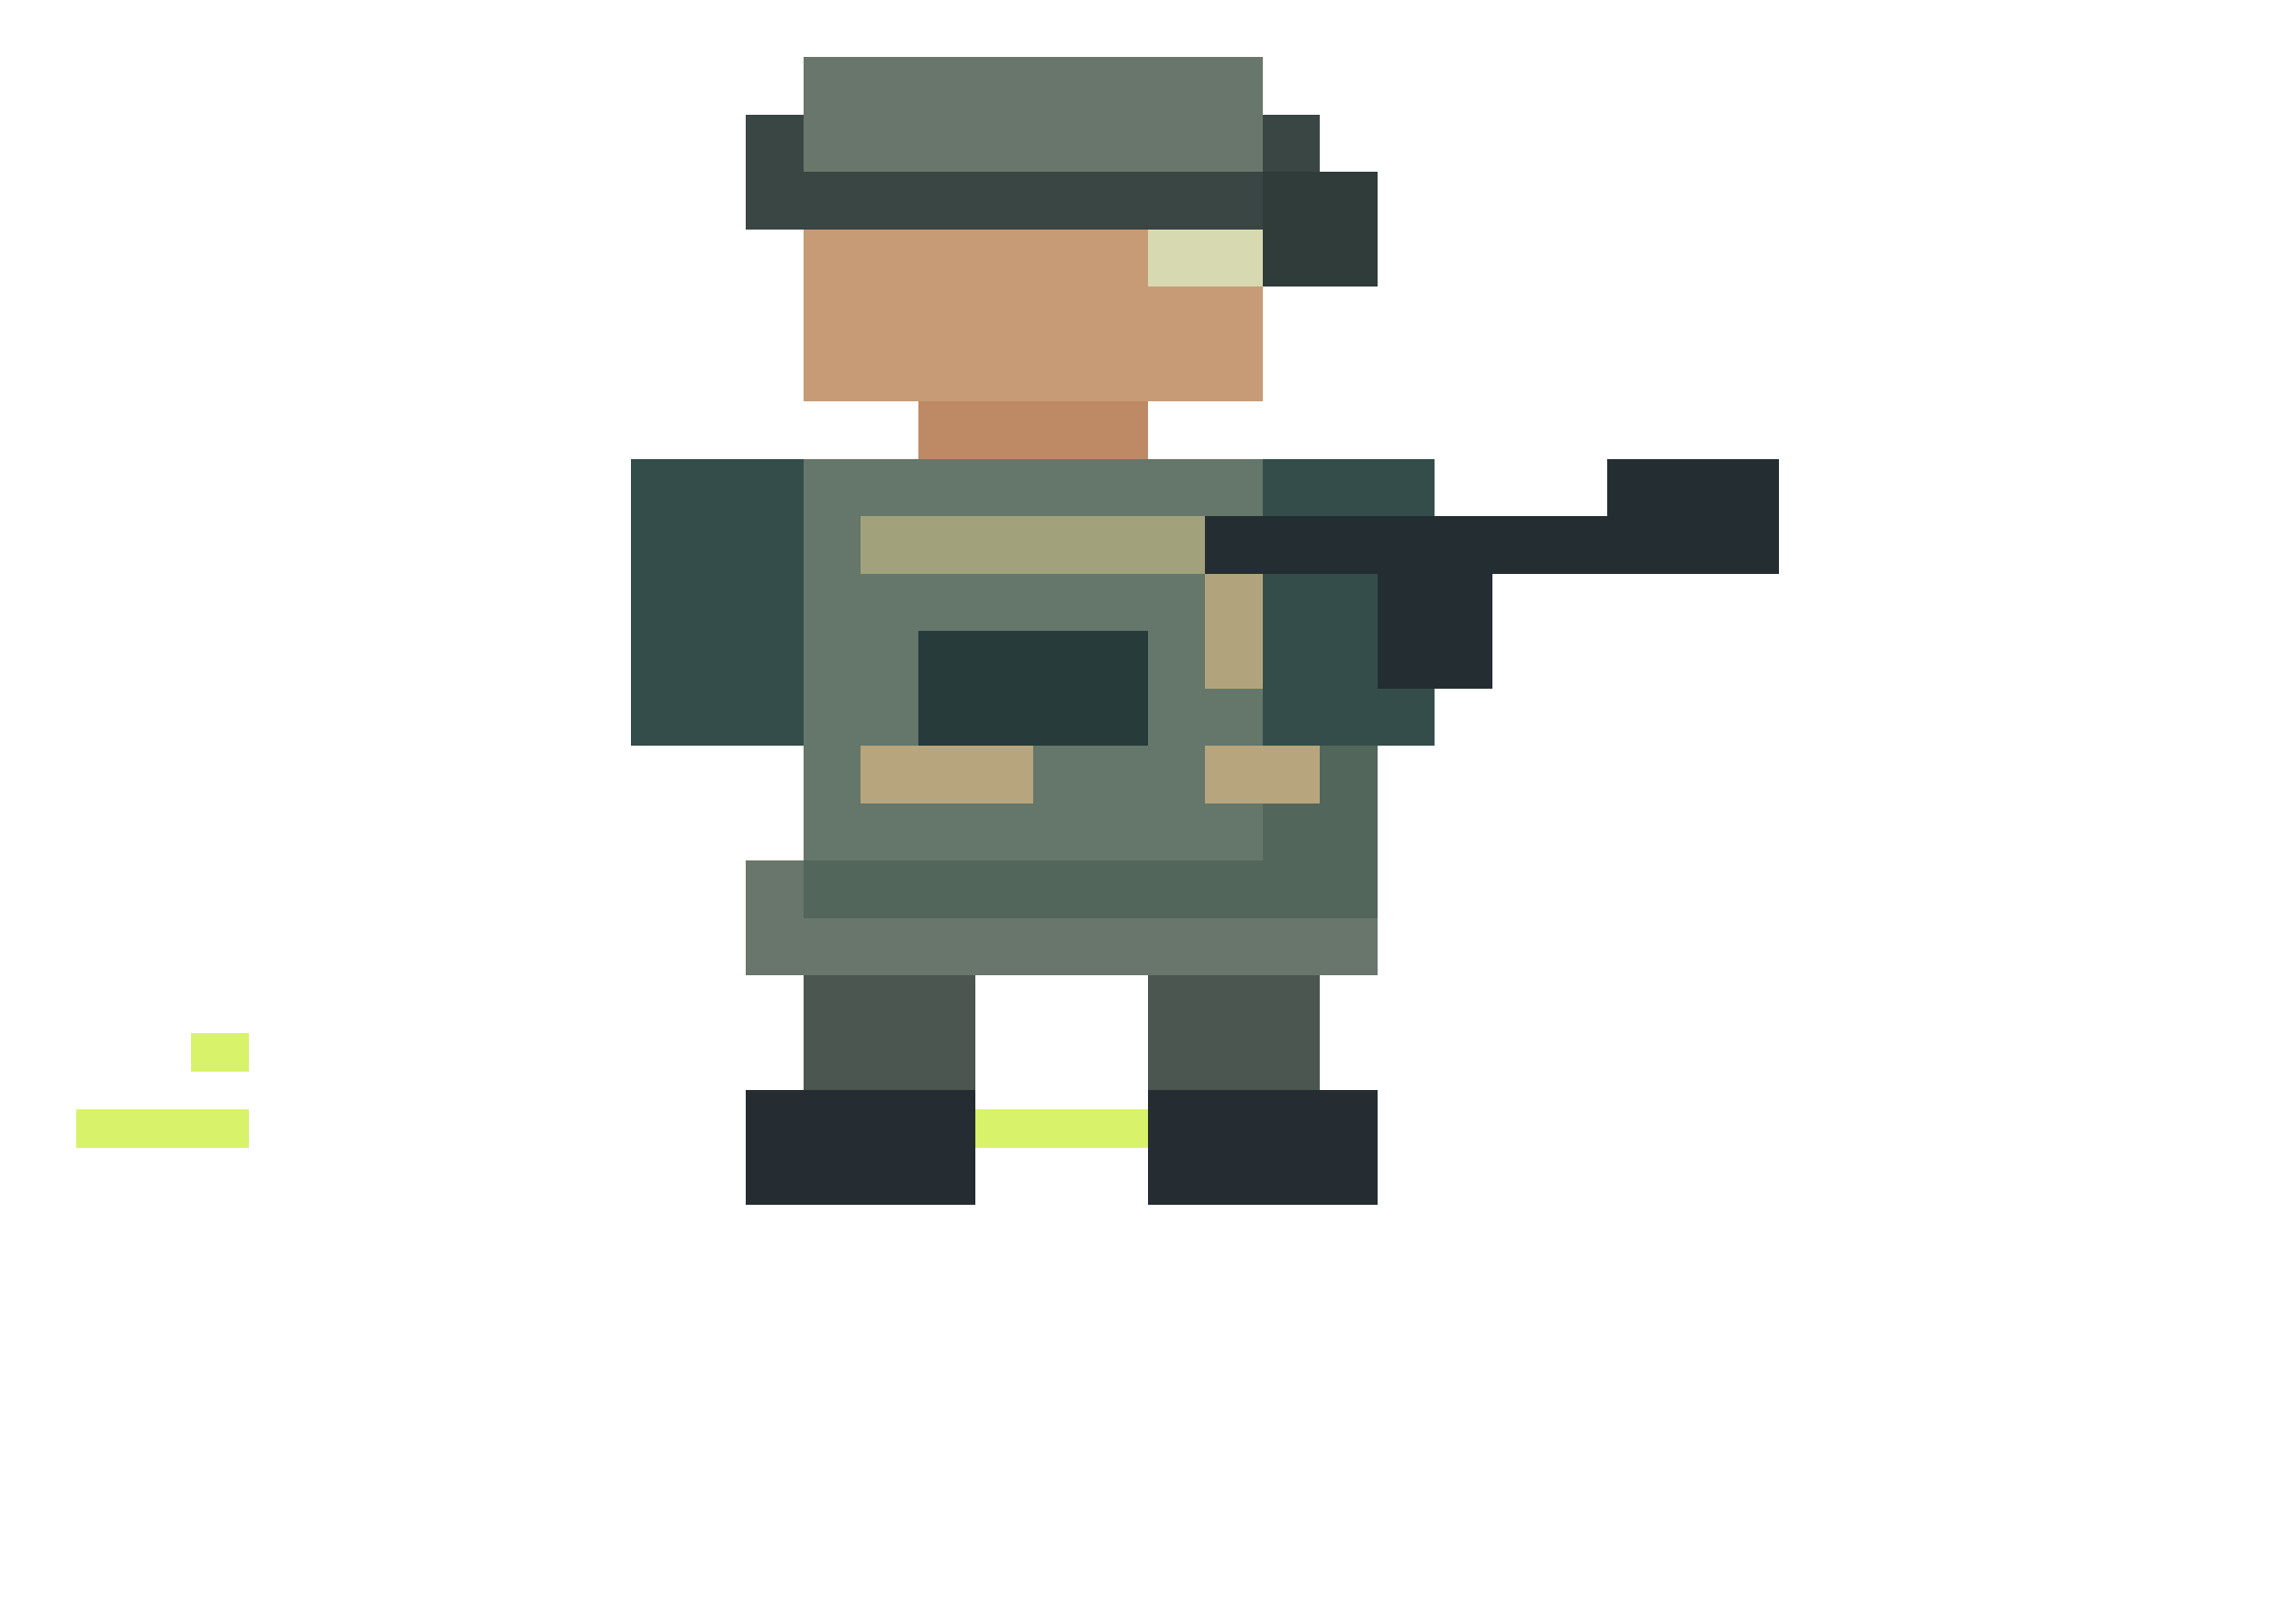
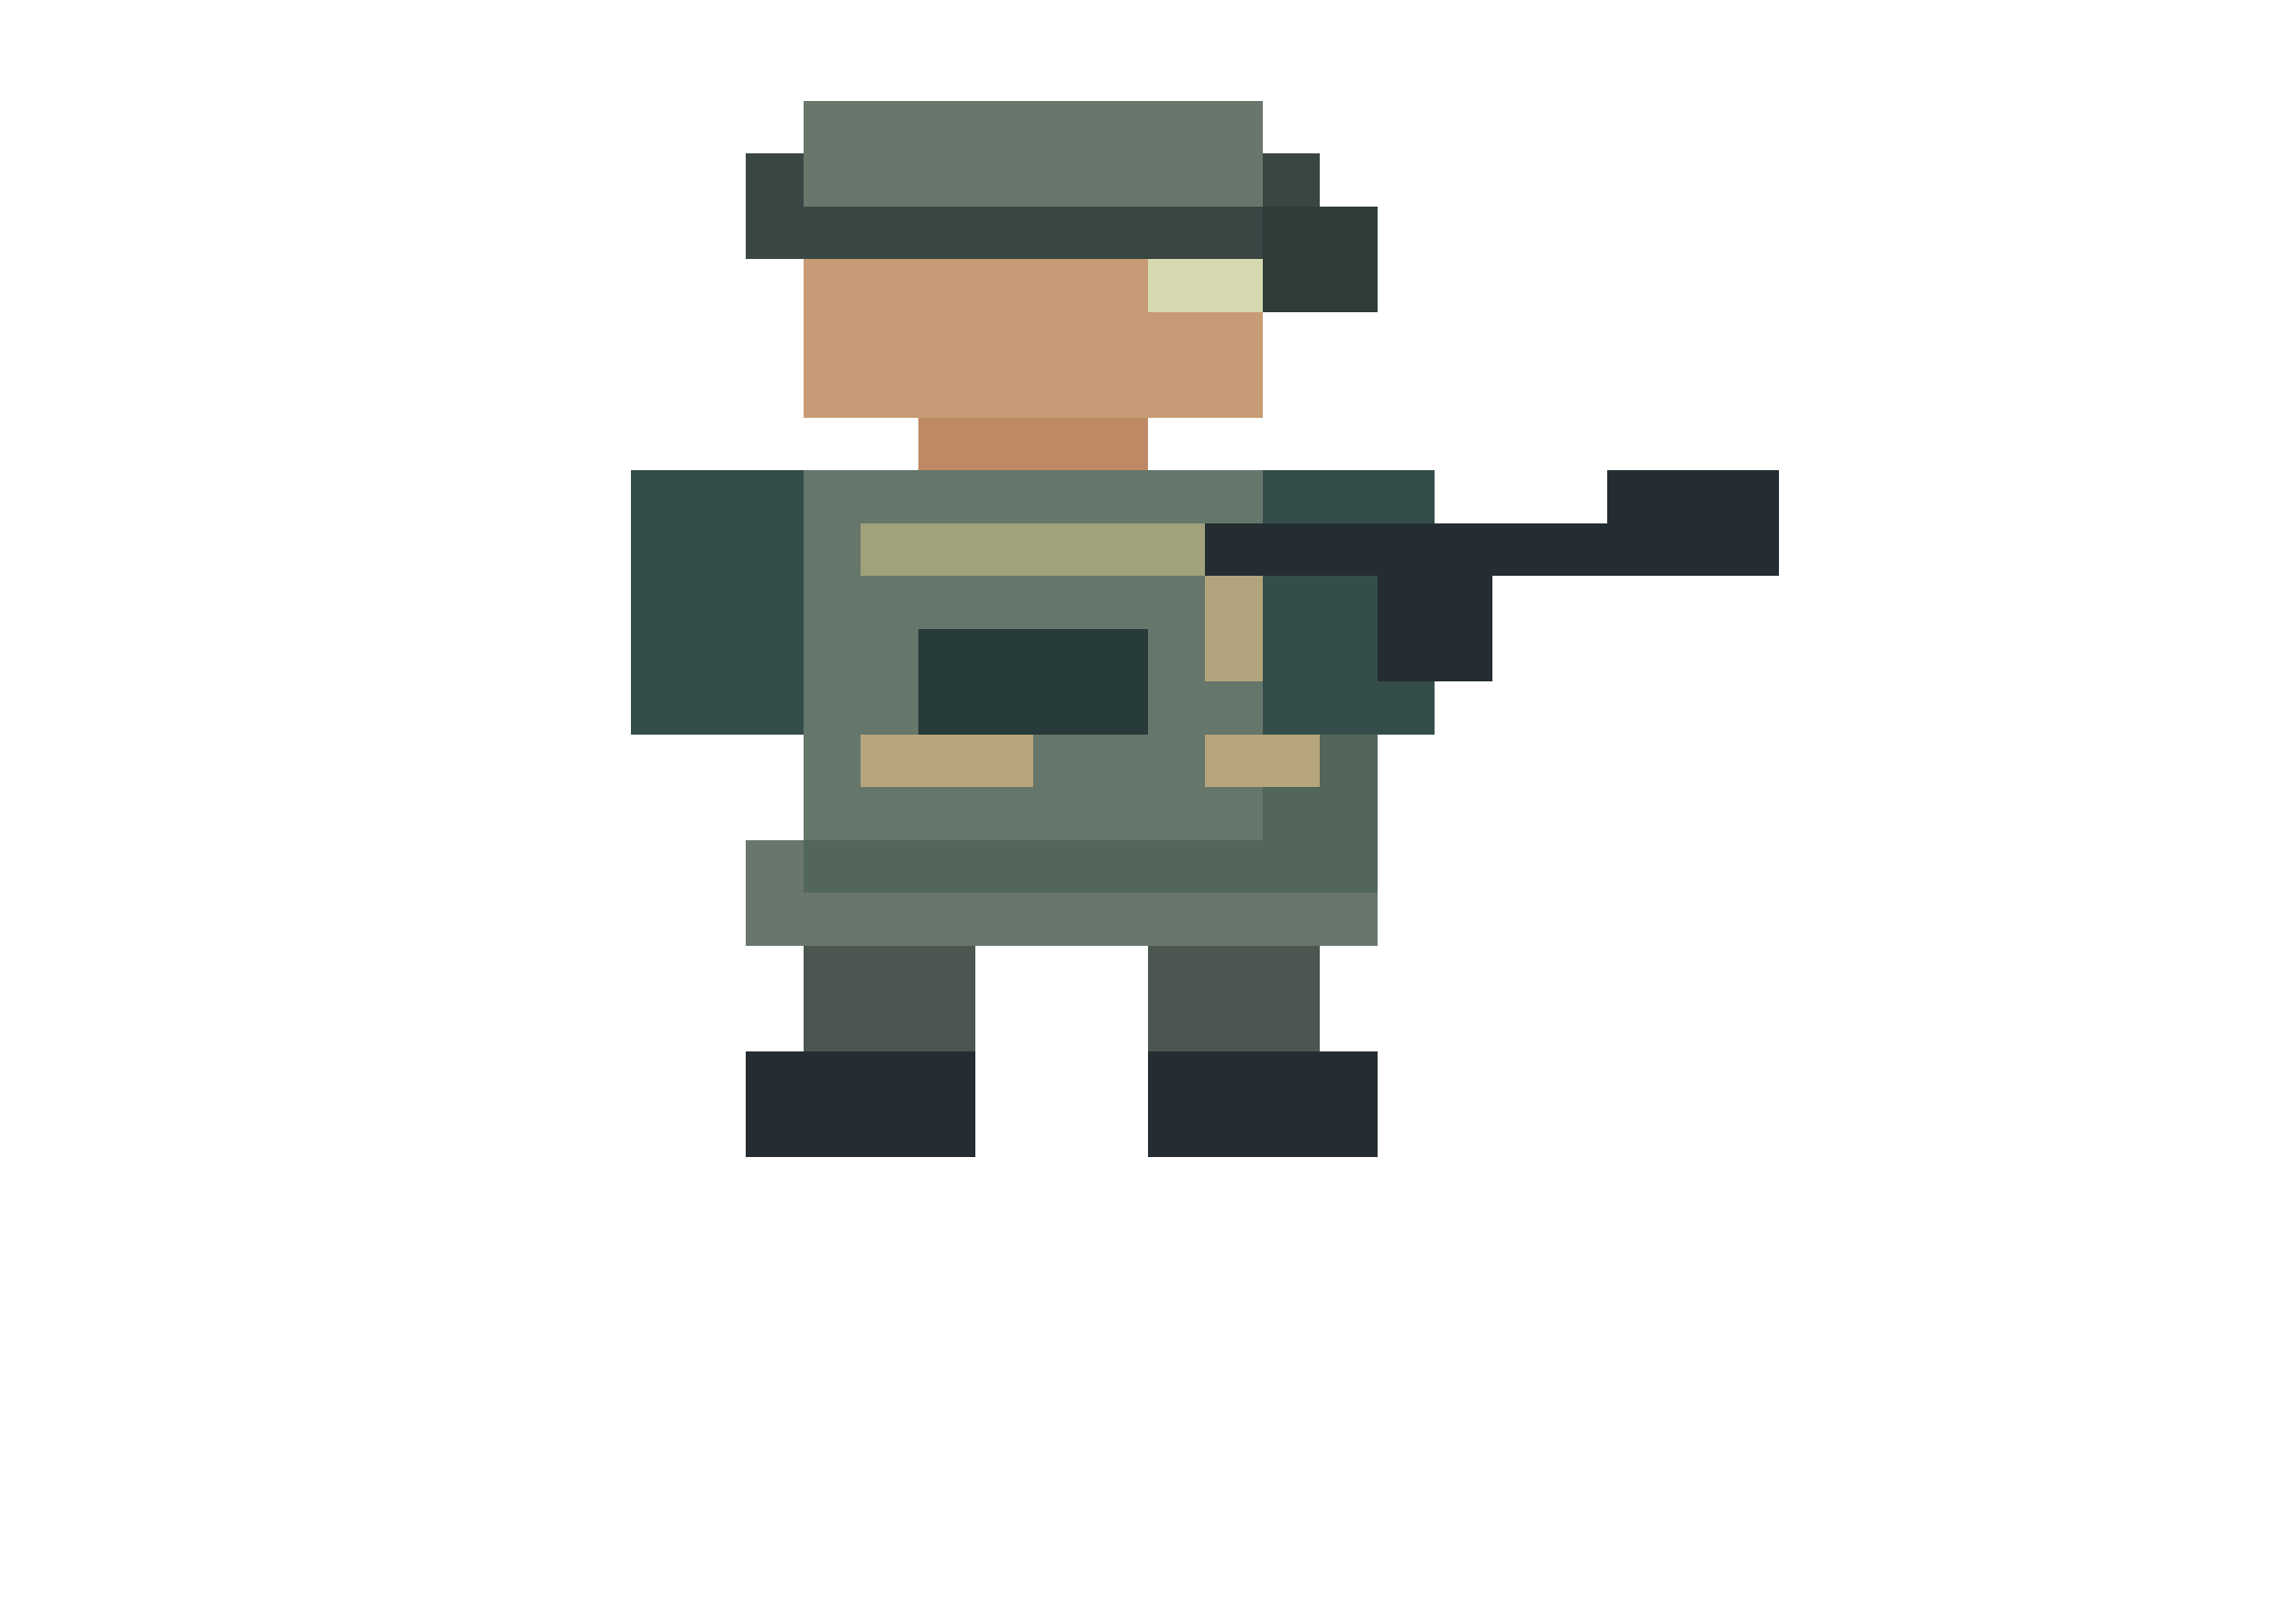
<svg xmlns="http://www.w3.org/2000/svg" data-pose="land" viewBox="0 0 240 168" shape-rendering="crispEdges">
-   <rect x="78" y="114" width="24" height="12" fill="#252d32" />
-   <rect x="120" y="114" width="24" height="12" fill="#252d32" />
-   <rect x="84" y="84" width="18" height="30" fill="#4b5651" />
-   <rect x="120" y="84" width="18" height="30" fill="#4b5651" />
-   <rect x="78" y="90" width="66" height="12" fill="#69766b" />
-   <rect x="84" y="60" width="60" height="36" fill="#53665c" />
-   <rect x="66" y="48" width="18" height="30" fill="#344d4a" />
-   <rect x="132" y="48" width="18" height="30" fill="#344d4a" />
-   <rect x="84" y="48" width="48" height="42" fill="#65766a" />
-   <rect x="90" y="54" width="36" height="6" fill="#a1a17c" />
-   <rect x="96" y="66" width="24" height="12" fill="#273b3b" />
-   <rect x="96" y="36" width="24" height="12" fill="#bd8a65" />
-   <rect x="84" y="18" width="48" height="24" fill="#c79b75" />
-   <rect x="78" y="12" width="60" height="12" fill="#3a4643" />
-   <rect x="84" y="6" width="48" height="12" fill="#69766b" />
-   <rect x="132" y="18" width="12" height="12" fill="#303c3a" />
-   <rect x="120" y="24" width="12" height="6" fill="#d7d9b1" />
-   <rect x="126" y="54" width="60" height="6" fill="#242e32" />
-   <rect x="168" y="48" width="18" height="6" fill="#242e32" />
-   <rect x="144" y="60" width="12" height="12" fill="#242e32" />
-   <rect x="126" y="60" width="6" height="12" fill="#b1a47c" />
-   <rect x="90" y="78" width="18" height="6" fill="#b7a57d" />
-   <rect x="126" y="78" width="12" height="6" fill="#b7a57d" />
-   <g data-motion-accent="landing" shape-rendering="crispEdges">
-     <path d="M8 116h18v4H8zM102 116h18v4h-18zM20 108h6v4h-6z" fill="#d8f36a" />
+   <g data-pose-transform="land" transform="translate(0 5) scale(1 .92)">
+     <rect x="78" y="114" width="24" height="12" fill="#252d32" />
+     <rect x="120" y="114" width="24" height="12" fill="#252d32" />
+     <rect x="84" y="84" width="18" height="30" fill="#4b5651" />
+     <rect x="120" y="84" width="18" height="30" fill="#4b5651" />
+     <rect x="78" y="90" width="66" height="12" fill="#69766b" />
+     <rect x="84" y="60" width="60" height="36" fill="#53665c" />
+     <rect x="66" y="48" width="18" height="30" fill="#344d4a" />
+     <rect x="132" y="48" width="18" height="30" fill="#344d4a" />
+     <rect x="84" y="48" width="48" height="42" fill="#65766a" />
+     <rect x="90" y="54" width="36" height="6" fill="#a1a17c" />
+     <rect x="96" y="66" width="24" height="12" fill="#273b3b" />
+     <rect x="96" y="36" width="24" height="12" fill="#bd8a65" />
+     <rect x="84" y="18" width="48" height="24" fill="#c79b75" />
+     <rect x="78" y="12" width="60" height="12" fill="#3a4643" />
+     <rect x="84" y="6" width="48" height="12" fill="#69766b" />
+     <rect x="132" y="18" width="12" height="12" fill="#303c3a" />
+     <rect x="120" y="24" width="12" height="6" fill="#d7d9b1" />
+     <rect x="126" y="54" width="60" height="6" fill="#242e32" />
+     <rect x="168" y="48" width="18" height="6" fill="#242e32" />
+     <rect x="144" y="60" width="12" height="12" fill="#242e32" />
+     <rect x="126" y="60" width="6" height="12" fill="#b1a47c" />
+     <rect x="90" y="78" width="18" height="6" fill="#b7a57d" />
+     <rect x="126" y="78" width="12" height="6" fill="#b7a57d" />
  </g>
</svg>
